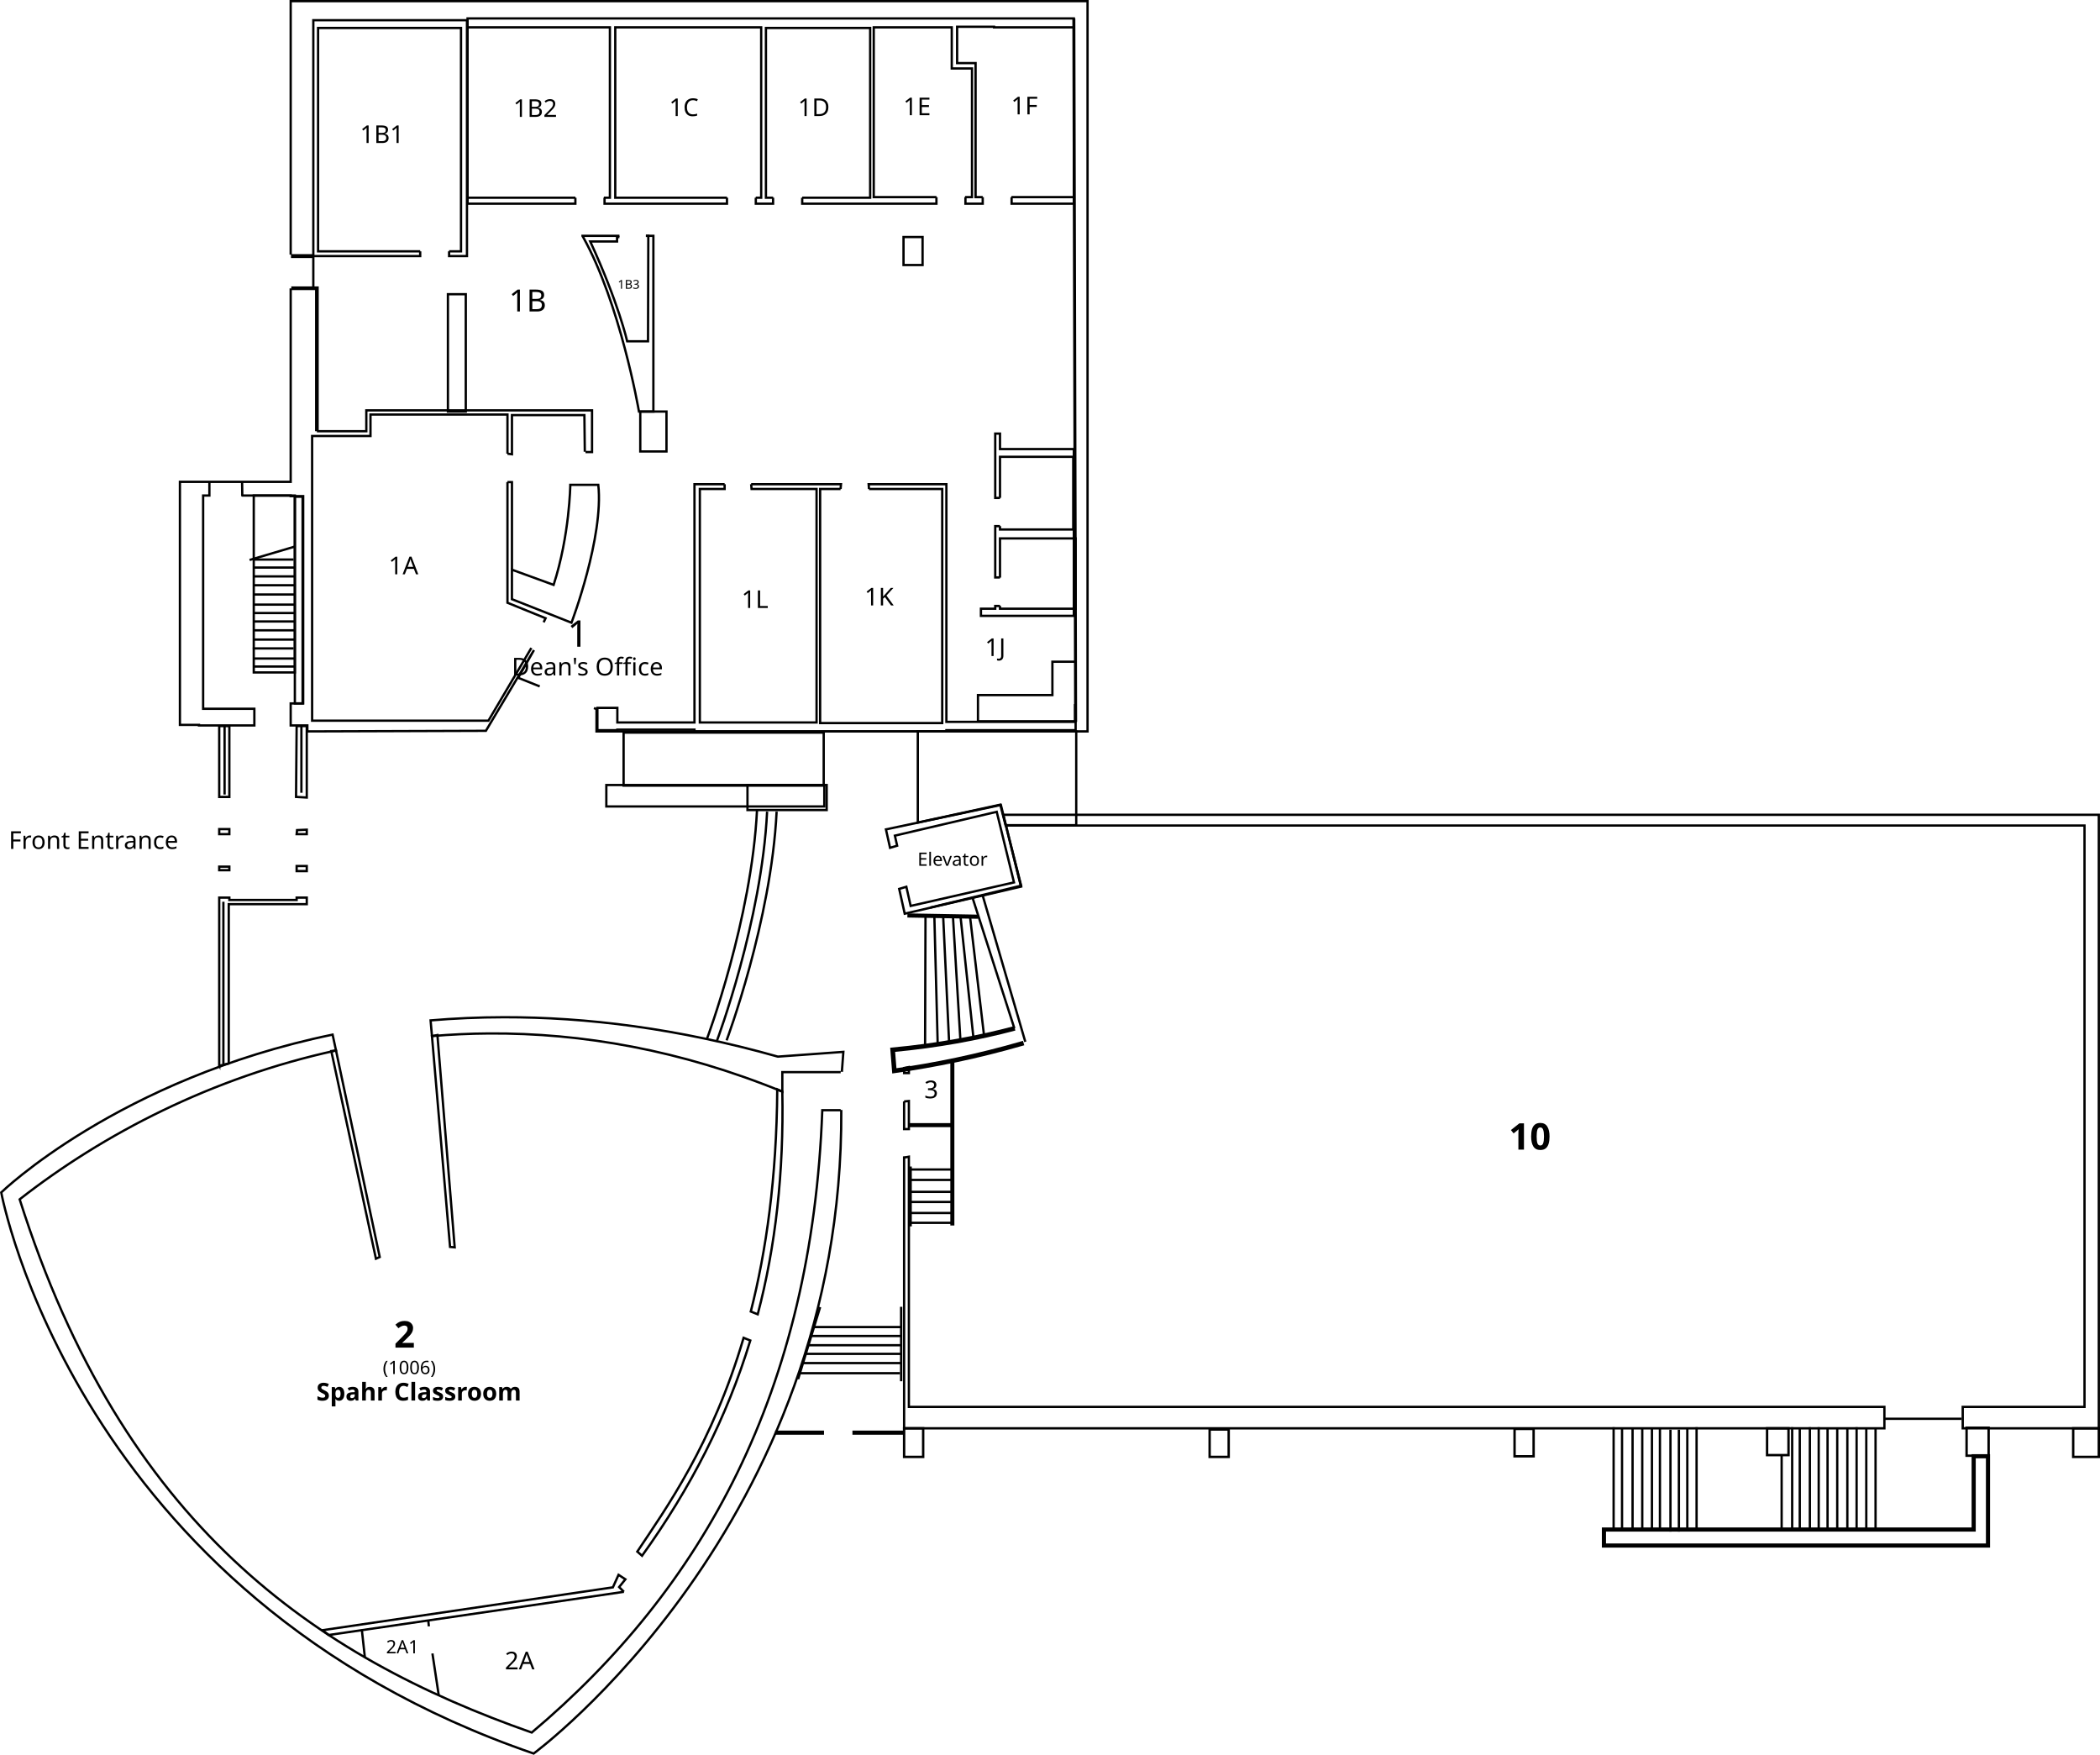
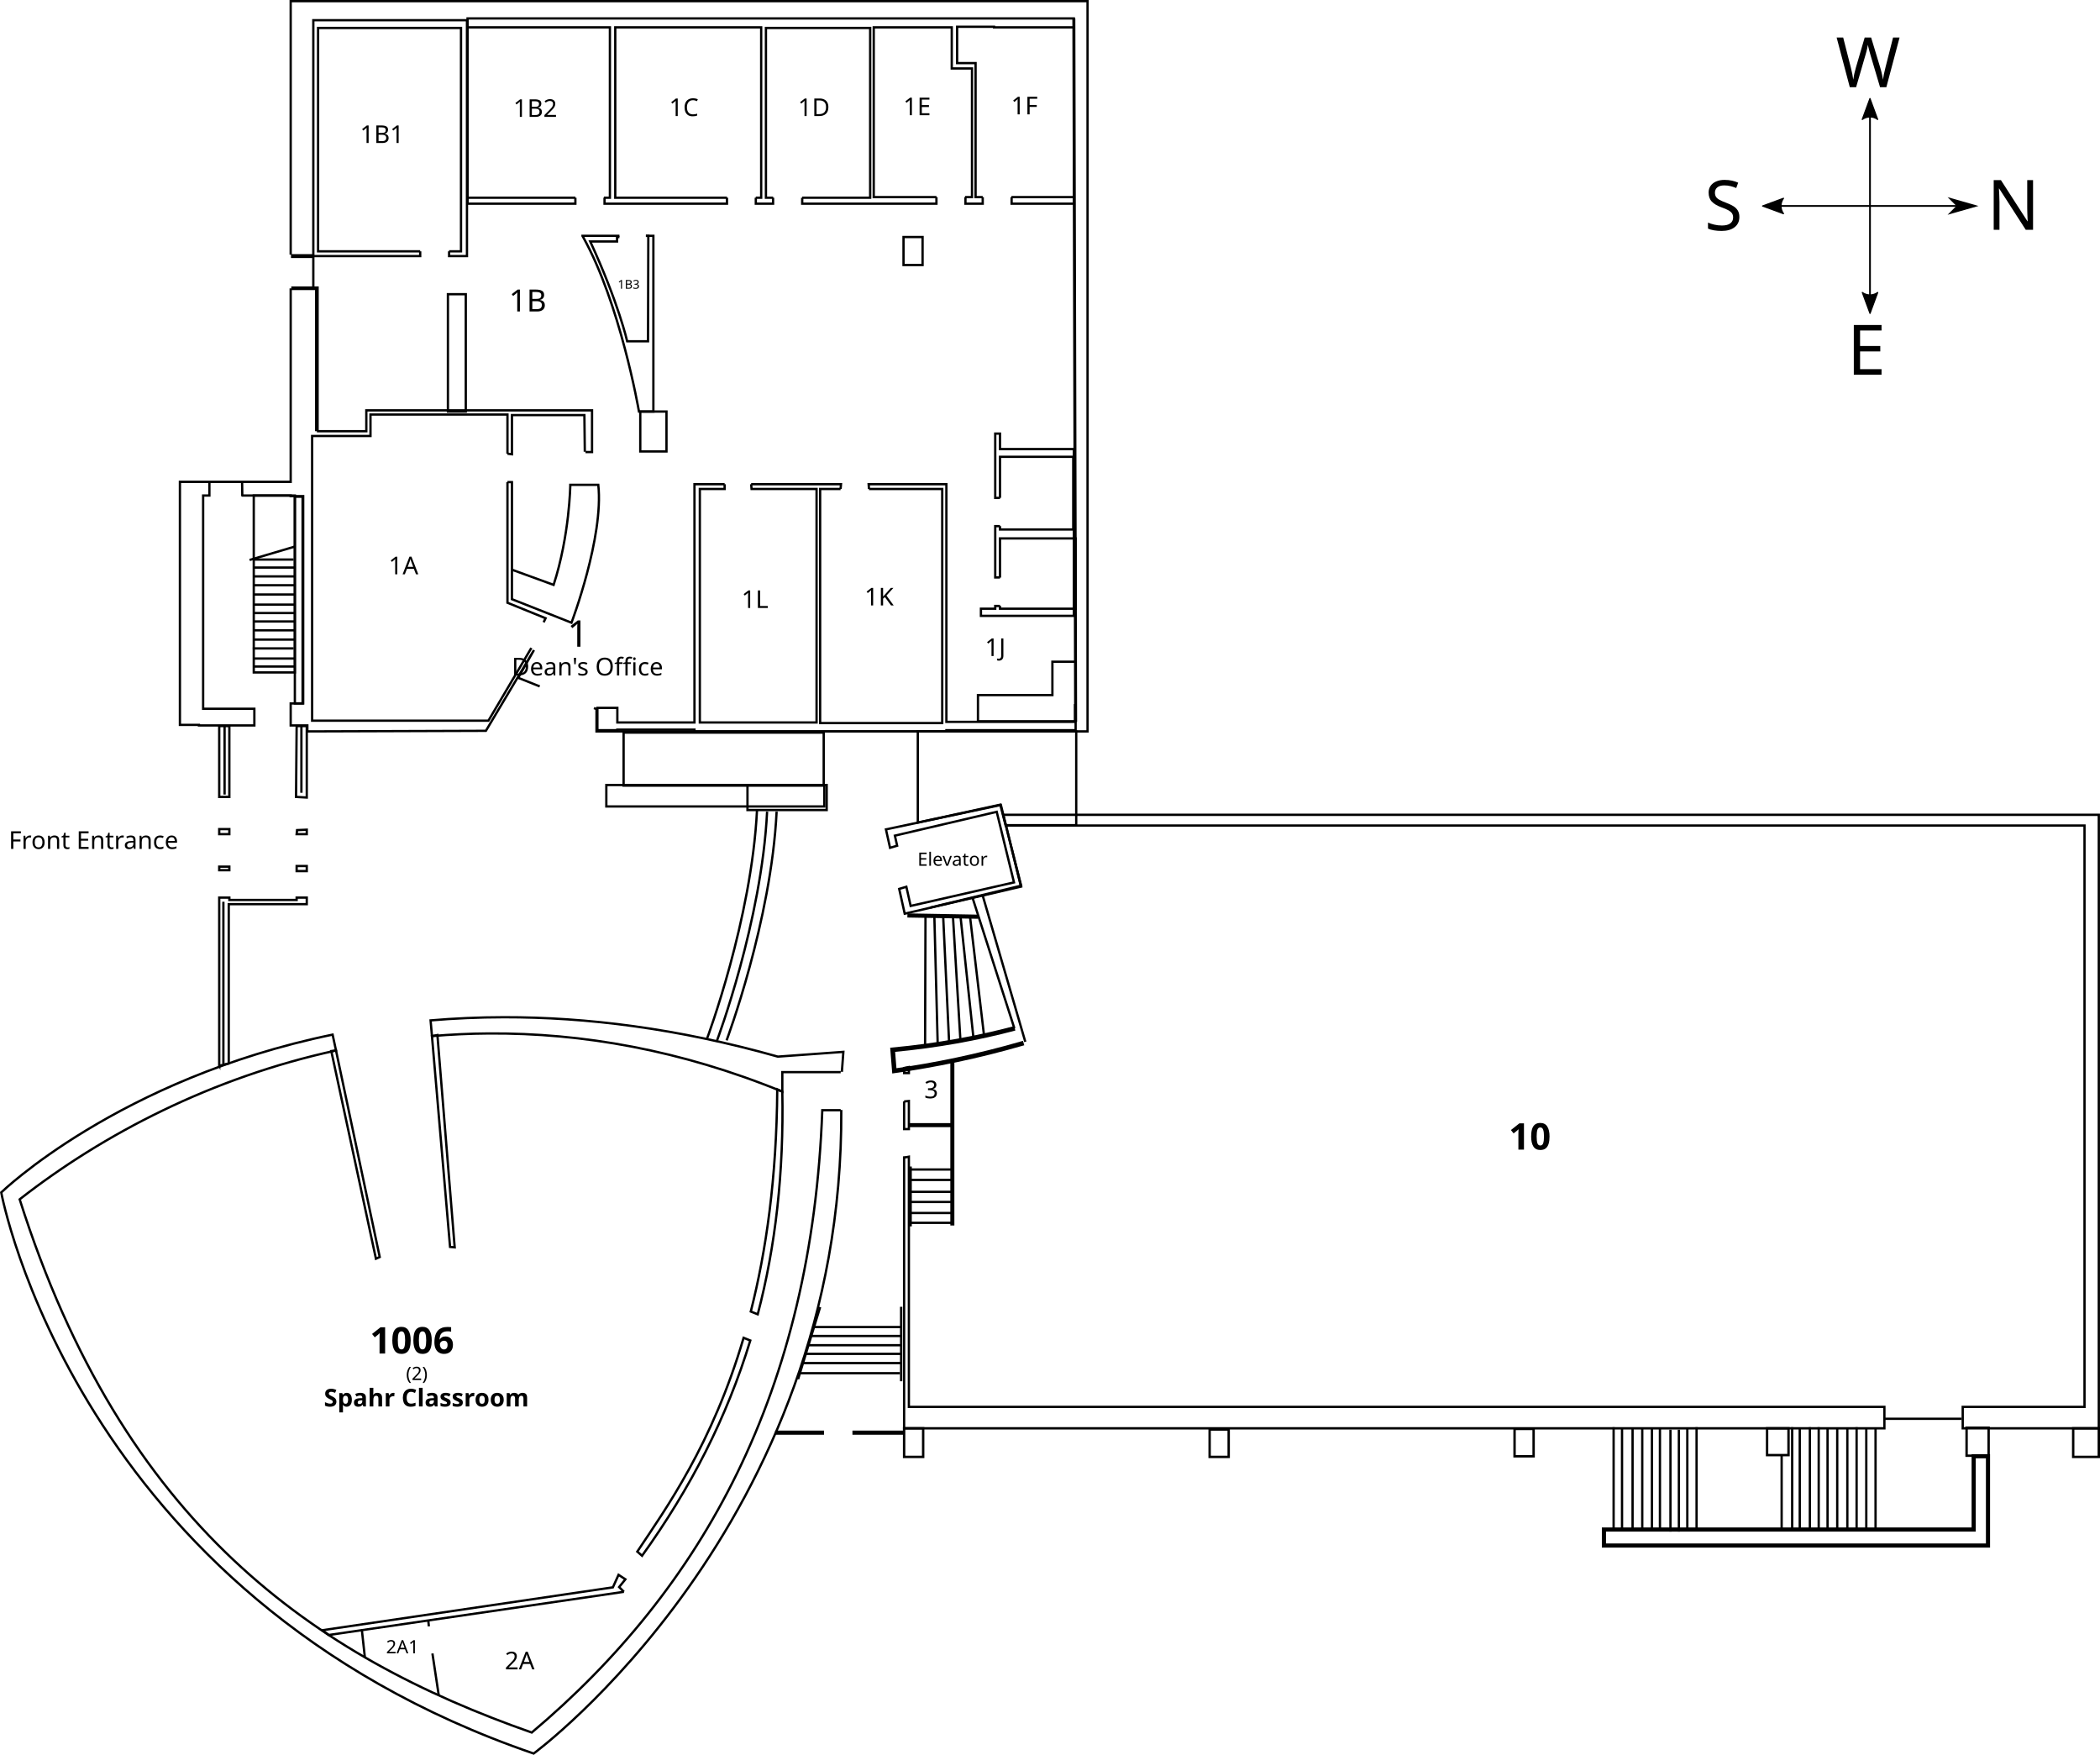
<svg xmlns="http://www.w3.org/2000/svg" version="1.1" id="svg831804" xml:space="preserve" width="912.358" height="762.283" viewBox="0 0 912.358 762.283">
-   <defs id="defs831808" />
+   <defs id="defs831808">
+     <marker style="overflow:visible" id="marker1639" refX="0.0" refY="0.0" orient="auto">
+       <path transform="scale(1.1) translate(1,0)" d="M 8.719,4.034 L -2.207,0.016 L 8.719,-4.002 C 6.973,-1.63 6.983,1.616 8.719,4.034 z " style="fill-rule:evenodd;stroke-width:0.625;stroke-linejoin:round;stroke:#000000;stroke-opacity:1;fill:#000000;fill-opacity:1" id="path1637" />
+     </marker>
+     <marker style="overflow:visible;" id="marker1575" refX="0.0" refY="0.0" orient="auto">
+       <path transform="scale(0.8) rotate(180) translate(12.5,0)" style="fill-rule:evenodd;stroke:#000000;stroke-width:1pt;stroke-opacity:1;fill:#000000;fill-opacity:1" d="M 0.0,0.0 L 5.0,-5.0 L -12.5,0.0 L 5.0,5.0 L 0.0,0.0 z " id="path1573" />
+     </marker>
+     <marker style="overflow:visible" id="Arrow2Lstart" refX="0.0" refY="0.0" orient="auto">
+       <path transform="scale(1.1) translate(1,0)" d="M 8.719,4.034 L -2.207,0.016 L 8.719,-4.002 C 6.973,-1.63 6.983,1.616 8.719,4.034 z " style="fill-rule:evenodd;stroke-width:0.625;stroke-linejoin:round;stroke:#000000;stroke-opacity:1;fill:#000000;fill-opacity:1" id="path1047" />
+     </marker>
+     <marker style="overflow:visible;" id="Arrow2Lend" refX="0.0" refY="0.0" orient="auto">
+       <path transform="scale(1.1) rotate(180) translate(1,0)" d="M 8.719,4.034 L -2.207,0.016 L 8.719,-4.002 C 6.973,-1.63 6.983,1.616 8.719,4.034 z " style="fill-rule:evenodd;stroke-width:0.625;stroke-linejoin:round;stroke:#000000;stroke-opacity:1;fill:#000000;fill-opacity:1" id="path1050" />
+     </marker>
+   </defs>
  <g id="layer1" style="display:inline;opacity:1" transform="translate(-200.7628,-152.675)">
    <path id="path1129" style="opacity:1;fill:none;stroke:#000000;stroke-width:1px;stroke-linecap:butt;stroke-linejoin:miter;stroke-opacity:1" d="m 436.951,422.992 0.844,-1.758 -16.561,-6.727 v -52.424 m 0,-12.33 v -17.01 h -59.51 v 9.316 h -25.357 v 123.678 h 76.588 l 18.631,-31.566 0.018,-0.037" />
    <path id="rect1131" style="opacity:1;fill:none;fill-opacity:0.161;stroke:#000000;stroke-width:1.002;stroke-miterlimit:4;stroke-dasharray:none" d="m 305.939,361.982 c -0.011,-0.581 0.117,6.495 0.083,5.951 h 21.031 v 0.26 h 5.434 v 90.043 h -5.434 v 9.572 h 7.244 v 2.588 l 77.568,-0.258 20.885,-35.061 -6.857,12.031 9.354,3.734 m 23.559,9.404 1.113,0.445 v 9.703 H 673.252 V 153.176 H 327.053 v 110.096 m 0,14.684 v 84.027 h -21.113 m 0,0 h -14.205 -2.717 -10.092 v 105.568 h 8.279 v 0.258 h 24.064 v -7.244 h -22.252 v -92.631 h 2.717 v -5.951" />
    <path id="rect1133" style="opacity:1;fill:none;fill-opacity:0.161;stroke:#000000;stroke-width:1.002;stroke-miterlimit:4;stroke-dasharray:none" d="m 515.58,363.018 v 2.07 h -10.771 v 101.428 h 50.715 V 365.088 h -28.234 l -0.182,-2.07" />
    <path id="rect1135" style="opacity:1;fill:none;fill-opacity:0.161;stroke:#000000;stroke-width:1.002;stroke-miterlimit:4;stroke-dasharray:none" d="m 565.955,365.088 0.184,-2.07 h -39.031 m -11.527,0 h -13.1 v 103.498 h -33.508 v -6.34 h -8.668 v 9.703 h 8.668 v -0.258 h 33.508 v 0.775 h 109.449 v -0.518 h 56.146 v -3.623 H 611.93 V 363.018 h -33.777 l 0.145,2.07" />
    <path id="rect1137" style="opacity:1;fill:none;fill-opacity:0.161;stroke:#000000;stroke-width:1.002;stroke-miterlimit:4;stroke-dasharray:none" d="m 565.955,365.088 h -8.879 v 101.686 h 53.043 V 365.088 h -31.822" />
    <path id="rect1139" style="opacity:1;fill:none;fill-opacity:0.161;stroke:#000000;stroke-width:1.002;stroke-miterlimit:4;stroke-dasharray:none" d="m 395.879,261.85 v 2.068 h 7.762 V 161.457 h -66.756 v 102.461 h 46.434 v -2.068" />
    <path id="rect1141" style="opacity:1;fill:none;fill-opacity:0.161;stroke:#000000;stroke-width:1.002;stroke-miterlimit:4;stroke-dasharray:none" d="m 640.262,238.303 v 2.846 h 27.039 V 160.68 H 403.898 v 80.469 h 46.838 v -2.586 m 12.674,0 v 2.586 h 53.193 v -2.586 m 12.527,0 v 2.586 h 7.504 v -2.588 m 12.654,0 v 2.588 h 58.314 v -2.846 m 12.605,0 v 2.846 h 7.502 v -2.846" />
    <path id="rect1143" style="opacity:1;fill:none;fill-opacity:0.161;stroke:#000000;stroke-width:1.002;stroke-miterlimit:4;stroke-dasharray:none" d="m 640.189,238.303 h 27.112 v -73.742 h -34.672 v -0.258 h -16.041 v 15.783 h 8.02 v 58.217 h 3.104" />
    <path id="rect1150" style="opacity:1;fill:none;fill-opacity:0.161;stroke:#000000;stroke-width:1.002;stroke-miterlimit:4;stroke-dasharray:none" d="m 620.051,238.303 h 3.004 v -55.889 h -8.797 v -17.854 h -33.895 v 73.742 h 27.241" />
    <path id="rect1157" style="opacity:1;fill:none;fill-opacity:0.161;stroke:#000000;stroke-width:1.002;stroke-miterlimit:4;stroke-dasharray:none" d="m 549.289,238.561 h 29.522 V 164.82 H 533.529 v 73.74 h 3.135" />
    <path id="rect1159" style="opacity:1;fill:none;fill-opacity:0.161;stroke:#000000;stroke-width:1.002;stroke-miterlimit:4;stroke-dasharray:none" d="m 529.104,238.562 h 2.357 v -74.002 h -63.393 v 74.002 h 48.536" />
    <path id="rect1161" style="opacity:1;fill:none;fill-opacity:0.161;stroke:#000000;stroke-width:1.002;stroke-miterlimit:4;stroke-dasharray:none" d="m 395.85,261.85 h 5.203 v -97.029 h -62.098 v 97.029 h 44.363" />
    <path id="rect1163" style="opacity:1;fill:none;fill-opacity:0.161;stroke:#000000;stroke-width:1.002;stroke-miterlimit:4;stroke-dasharray:none" d="m 463.123,238.562 h 2.615 v -74.002 h -61.84 v 74.002 h 46.839" />
    <rect style="opacity:1;fill:none;fill-opacity:0.161;stroke:#000000;stroke-width:1.002;stroke-miterlimit:4;stroke-dasharray:none" id="rect1165" width="7.762" height="50.973" x="395.361" y="280.479" />
    <path id="rect1167" style="opacity:1;fill:none;fill-opacity:0.161;stroke:#000000;stroke-width:1.002;stroke-miterlimit:4;stroke-dasharray:none" d="m 469.879,255.121 h -16.041 v 0.074 c 0.087,0.151 0.169,0.285 0.258,0.443 16.047,28.783 24.029,74.391 24.275,75.812 h 6.256 v -76.33 h -3.26" />
    <path style="fill:none;stroke:#000000;stroke-width:1px;stroke-linecap:butt;stroke-linejoin:miter;stroke-opacity:1" d="m 338.437,339.99 h 21.476 v -9.056 h 98.064 v 18.112 h -2.846" id="path1179" />
    <rect style="opacity:1;fill:none;fill-opacity:0.161;stroke:#000000;stroke-width:1.002;stroke-miterlimit:4;stroke-dasharray:none" id="rect1183" width="11.385" height="17.336" x="478.935" y="331.451" />
    <rect style="opacity:1;fill:none;fill-opacity:0.161;stroke:#000000;stroke-width:1.002;stroke-miterlimit:4;stroke-dasharray:none" id="rect1185" width="8.28" height="12.161" x="593.3" y="255.639" />
    <path id="rect1187" style="opacity:1;fill:none;fill-opacity:0.161;stroke:#000000;stroke-width:1.002;stroke-miterlimit:4;stroke-dasharray:none" d="m 635.217,381.23 h -2.07 v 22.281 h 2.07 m 0,12.391 h -2.07 v 1.193 h -6.209 v 3.105 h 6.209 15.783 18.371 V 347.752 H 635.217 v -6.727 h -2.07 v 27.943 h 2.07" />
    <path id="rect1198" style="opacity:1;fill:none;fill-opacity:0.161;stroke:#000000;stroke-width:1.002;stroke-miterlimit:4;stroke-dasharray:none" d="m 635.217,415.902 v 1.193 h 32.859 V 386.564 H 635.217 v 17.012" />
    <path id="rect1200" style="opacity:1;fill:none;fill-opacity:0.161;stroke:#000000;stroke-width:1.002;stroke-miterlimit:4;stroke-dasharray:none" d="m 635.217,381.23 v 1.451 h 31.826 V 351.115 H 635.217 v 17.822" />
    <path id="rect1207" style="opacity:1;fill:none;fill-opacity:0.161;stroke:#000000;stroke-width:1.002;stroke-miterlimit:4;stroke-dasharray:none" d="m 657.986,440.123 v 14.49 h -32.344 v 11.385 h 42.176 v -6.986 h 0.258 v -18.889 z" />
    <path style="fill:none;stroke:#000000;stroke-width:1px;stroke-linecap:butt;stroke-linejoin:miter;stroke-opacity:1" d="m 423.176,412.955 25.874,10.22 c 0,0 14.102,-37.259 11.643,-59.899 h -12.161 c 0,0 -0.259,21.864 -7.245,43.469 l -18.112,-6.598 z" id="path1214" />
    <path style="fill:none;stroke:#000000;stroke-width:1;stroke-linecap:butt;stroke-linejoin:miter;stroke-miterlimit:4;stroke-dasharray:none;stroke-opacity:1" d="m 454.838,348.904 -0.183,-15.917 h -31.469 v 17.018 l -1.951,-0.251 m 1.951,50.013 v -37.659 l -1.951,-0.023" id="path1216" />
    <rect style="opacity:1;fill:none;fill-opacity:0.161;stroke:#000000;stroke-width:1.002;stroke-miterlimit:4;stroke-dasharray:none" id="rect1244" width="17.853" height="76.847" x="311.01" y="367.934" />
    <rect style="opacity:1;fill:none;fill-opacity:0.161;stroke:#000000;stroke-width:1.002;stroke-miterlimit:4;stroke-dasharray:none" id="rect1246" width="3.364" height="89.784" x="328.864" y="368.451" />
    <path id="rect1256" style="opacity:1;fill:none;fill-opacity:0.161;stroke:#000000;stroke-width:1.002;stroke-miterlimit:4;stroke-dasharray:none" d="m 296.004,468.068 v 30.791 h 4.398 v -30.791 z m 33.637,0 -0.258,30.783 4.656,0.266 v -31.049 z m 0.183,45.204 -0.183,1.756 h 4.398 v -1.939 z m -33.82,-0.443 v 2.199 h 4.398 v -2.199 z m 33.637,16.043 v 2.199 h 4.398 v -2.199 z m -33.637,0.258 v 1.553 h 4.398 v -1.553 z m 0,13.455 v 73.182 c -0.111,-0.185 4.139,-1.129 4.139,-1.129 v -69.207 h 33.896 v -2.846 h -4.398 v 1.035 h -29.238 v -1.035 z" />
    <path id="rect1269" style="opacity:1;fill:none;fill-opacity:0.161;stroke:#000000;stroke-width:1.002;stroke-miterlimit:4;stroke-dasharray:none" d="m 636.621,506.621 1.152,4.656 H 1106.389 V 763.812 h -52.912 v 9.314 h 59.123 V 506.621 Z m 1.152,4.656 h -0.006 l 0.234,0.924 z m 0.229,0.924 6.248,25.248 0.152,-0.037 z m 6.248,25.248 -39.289,9.469 7.404,-1.742 31.908,-7.635 z m -48.621,78.752 -2.07,0.41 v 2.203 h 2.07 z m -2.07,14.949 v 11.998 h 2.07 v -12.201 l -2.07,0.203 m 2.07,24.004 c -0.68,0.147 -1.372,0.25 -2.07,0.307 V 773.127 H 1019.451 V 763.812 H 595.629 Z" />
    <path id="path1282" style="fill:none;stroke:#000000;stroke-width:1px;stroke-linecap:butt;stroke-linejoin:miter;stroke-opacity:1" d="m 566.002,634.957 h -7.994 C 553.554,756.939 506.219,842.592 431.785,905.285 337.521,872.226 254.173,815.197 209.307,673.658 c 36.397,-28.467 83.546,-52.925 137.438,-64.652 l -1.477,-6.896 c -93.137,19.233 -143.965,68.555 -143.965,68.555 0,0 32.084,175.428 231.316,243.736 0,0 134.678,-98.968 133.643,-279.571 m 0.258,-16.56 0.646,-8.668 -28.461,2.068 c -43.518,-12.298 -83.277,-17.166 -119.01,-17.115 -11.005,0.016 -21.628,0.498 -31.861,1.373 l 0.598,6.814 c 8.132,-0.685 16.374,-1.084 24.729,-1.137 40.469,-0.257 83.406,7.219 127.486,25.27 v -8.477 h 25.355" />
    <rect style="opacity:1;fill:none;fill-opacity:0.161;stroke:#000000;stroke-width:1;stroke-miterlimit:4;stroke-dasharray:none" id="rect1302" width="94.7" height="9.315" x="464.187" y="493.684" />
    <rect style="opacity:1;fill:none;fill-opacity:0.161;stroke:#000000;stroke-width:1;stroke-miterlimit:4;stroke-dasharray:none" id="rect1304" width="34.413" height="10.867" x="525.509" y="493.684" />
    <rect style="opacity:1;fill:none;fill-opacity:0.161;stroke:#000000;stroke-width:1;stroke-miterlimit:4;stroke-dasharray:none" id="rect1306" width="86.938" height="23.028" x="471.69" y="470.914" />
    <path style="fill:none;stroke:#000000;stroke-width:1px;stroke-linecap:butt;stroke-linejoin:miter;stroke-opacity:1" d="m 507.914,603.909 c 0,0 19.406,-51.749 21.735,-99.358" id="path1308" />
    <path style="opacity:1;fill:none;stroke:#000000;stroke-width:1px;stroke-linecap:butt;stroke-linejoin:miter;stroke-opacity:1" d="m 512.298,604.609 c 0,0 19.406,-51.749 21.735,-99.358" id="path1308-2" />
    <path style="opacity:1;fill:none;stroke:#000000;stroke-width:1px;stroke-linecap:butt;stroke-linejoin:miter;stroke-opacity:1" d="m 516.437,604.609 c 0,0 19.406,-51.749 21.735,-99.358" id="path1308-3" />
    <path id="rect1331" style="opacity:1;fill:none;fill-opacity:0.161;stroke:#000000;stroke-width:1;stroke-miterlimit:4;stroke-dasharray:none" d="m 599.51,470.396 v 39.588 l 35.836,-7.762 2.289,8.926 h 30.701 v -40.752 z" />
    <path id="path1335" style="fill:none;stroke:#000000;stroke-width:1px;stroke-linecap:butt;stroke-linejoin:miter;stroke-opacity:1" d="m 635.605,502.352 -49.938,10.609 1.781,8 3.082,-0.91 -0.982,-4.373 44.244,-10.352 7.504,30.662 -44.893,10.221 -1.869,-8.32 -3.113,0.92 2.396,10.764 50.584,-11.773 z" />
    <path style="fill:none;stroke:#000000;stroke-width:2;stroke-linecap:butt;stroke-linejoin:miter;stroke-miterlimit:4;stroke-dasharray:none;stroke-opacity:1" d="m 645.482,605.779 c -20.343,5.916 -38.745,9.566 -56.169,12.075 l -0.732,-9.148 c 19.481,-1.828 36.991,-5.064 53.058,-9.331" id="path1374" />
    <path style="fill:none;stroke:#000000;stroke-width:1.8;stroke-linecap:butt;stroke-linejoin:miter;stroke-miterlimit:4;stroke-dasharray:none;stroke-opacity:1" d="m 594.985,550.343 30.737,0.549" id="path1376" />
    <path style="fill:none;stroke:#000000;stroke-width:1px;stroke-linecap:butt;stroke-linejoin:miter;stroke-opacity:1" d="m 602.669,606.877 0.183,-55.986" id="path1378" />
    <path style="fill:none;stroke:#000000;stroke-width:1px;stroke-linecap:butt;stroke-linejoin:miter;stroke-opacity:1" d="m 606.694,550.526 1.464,55.986" id="path1380" />
    <path style="fill:none;stroke:#000000;stroke-width:1px;stroke-linecap:butt;stroke-linejoin:miter;stroke-opacity:1" d="m 613.098,605.231 -2.561,-54.339" id="path1382" />
    <path style="fill:none;stroke:#000000;stroke-width:1px;stroke-linecap:butt;stroke-linejoin:miter;stroke-opacity:1" d="m 614.744,550.16 3.293,54.705" id="path1384" />
    <path style="fill:none;stroke:#000000;stroke-width:1px;stroke-linecap:butt;stroke-linejoin:miter;stroke-opacity:1" d="m 623.709,603.767 -5.672,-53.241" id="path1386" />
    <path style="fill:none;stroke:#000000;stroke-width:1px;stroke-linecap:butt;stroke-linejoin:miter;stroke-opacity:1" d="m 628.283,602.486 -6.038,-51.229" id="path1388" />
    <path style="fill:none;stroke:#000000;stroke-width:1px;stroke-linecap:butt;stroke-linejoin:miter;stroke-opacity:1" d="m 641.457,599.376 -18.113,-56.535" id="path1390" />
    <path style="fill:none;stroke:#000000;stroke-width:1px;stroke-linecap:butt;stroke-linejoin:miter;stroke-opacity:1" d="M 646.213,605.231 627.552,541.195" id="path1392" />
    <path id="rect1149" style="fill:none;fill-opacity:0.161;stroke:#000000;stroke-width:1.8" d="m 1058.238,785.264 v 31.834 H 897.6 v 6.953 h 160.639 6.221 v -6.953 -31.834 z" />
    <rect style="fill:none;fill-opacity:0.161;stroke:#000000;stroke-width:1.043;stroke-miterlimit:4;stroke-dasharray:none" id="rect1156" width="11.126" height="12.42" x="1101.473" y="773.127" />
    <rect style="fill:none;fill-opacity:0.161;stroke:#000000;stroke-width:1.043;stroke-miterlimit:4;stroke-dasharray:none" id="rect1158" width="9.574" height="12.161" x="1055.158" y="772.868" />
    <rect style="fill:none;fill-opacity:0.161;stroke:#000000;stroke-width:1.043;stroke-miterlimit:4;stroke-dasharray:none" id="rect1160" width="9.315" height="11.643" x="968.479" y="773.127" />
    <rect style="fill:none;fill-opacity:0.161;stroke:#000000;stroke-width:1.043;stroke-miterlimit:4;stroke-dasharray:none" id="rect1162" width="8.28" height="11.902" x="858.771" y="773.386" />
    <rect style="fill:none;fill-opacity:0.161;stroke:#000000;stroke-width:1.043;stroke-miterlimit:4;stroke-dasharray:none" id="rect1164" width="8.28" height="11.902" x="726.294" y="773.645" />
    <rect style="fill:none;fill-opacity:0.161;stroke:#000000;stroke-width:1.043;stroke-miterlimit:4;stroke-dasharray:none" id="rect1166" width="8.28" height="12.42" x="593.559" y="773.127" />
    <path style="fill:none;stroke:#000000;stroke-width:1px;stroke-linecap:butt;stroke-linejoin:miter;stroke-opacity:1" d="m 592.265,752.686 v -32.343" id="path1190" />
    <path style="fill:none;stroke:#000000;stroke-width:1px;stroke-linecap:butt;stroke-linejoin:miter;stroke-opacity:1" d="m 547.502,751.781 9.574,-31.308" id="path1192" />
    <path style="fill:none;stroke:#000000;stroke-width:1px;stroke-linecap:butt;stroke-linejoin:miter;stroke-opacity:1" d="M 591.748,749.193 H 548.408" id="path1194" />
    <path style="fill:none;stroke:#000000;stroke-width:1px;stroke-linecap:butt;stroke-linejoin:miter;stroke-opacity:1" d="m 549.572,744.795 h 42.434" id="path1196" />
    <path style="fill:none;stroke:#000000;stroke-width:1px;stroke-linecap:butt;stroke-linejoin:miter;stroke-opacity:1" d="M 592.006,740.784 H 550.995" id="path1198" />
    <path style="fill:none;stroke:#000000;stroke-width:1px;stroke-linecap:butt;stroke-linejoin:miter;stroke-opacity:1" d="m 552.03,737.032 h 40.364" id="path1200" />
    <path style="fill:none;stroke:#000000;stroke-width:1px;stroke-linecap:butt;stroke-linejoin:miter;stroke-opacity:1" d="M 592.006,733.022 H 552.936" id="path1202" />
    <path style="fill:none;stroke:#000000;stroke-width:1px;stroke-linecap:butt;stroke-linejoin:miter;stroke-opacity:1" d="m 554.23,729.141 h 37.906" id="path1204" />
    <path style="fill:none;stroke:#000000;stroke-width:1px;stroke-linecap:butt;stroke-linejoin:miter;stroke-opacity:1" d="M 596.405,685.413 V 659.409" id="path1206" />
    <path style="fill:none;stroke:#000000;stroke-width:1.757;stroke-linecap:butt;stroke-linejoin:miter;stroke-miterlimit:4;stroke-dasharray:none;stroke-opacity:1" d="M 614.517,685.025 V 641.426 H 595.629 M 614.517,641.168 V 613.87" id="path1208" />
    <path style="fill:none;stroke:#000000;stroke-width:1px;stroke-linecap:butt;stroke-linejoin:miter;stroke-opacity:1" d="m 596.146,683.86 h 18.241" id="path1210" />
    <path style="fill:none;stroke:#000000;stroke-width:1px;stroke-linecap:butt;stroke-linejoin:miter;stroke-opacity:1" d="M 614.258,679.591 H 596.405" id="path1212" />
    <path style="fill:none;stroke:#000000;stroke-width:1px;stroke-linecap:butt;stroke-linejoin:miter;stroke-opacity:1" d="m 596.146,674.804 h 17.983" id="path1215" />
    <path style="fill:none;stroke:#000000;stroke-width:1px;stroke-linecap:butt;stroke-linejoin:miter;stroke-opacity:1" d="M 614.258,670.406 H 596.276" id="path1217" />
    <path style="fill:none;stroke:#000000;stroke-width:1px;stroke-linecap:butt;stroke-linejoin:miter;stroke-opacity:1" d="m 596.146,665.231 h 17.983" id="path1219" />
    <path style="fill:none;stroke:#000000;stroke-width:1px;stroke-linecap:butt;stroke-linejoin:miter;stroke-opacity:1" d="M 614.517,660.703 H 596.405" id="path1221" />
    <path style="fill:none;stroke:#000000;stroke-width:1px;stroke-linecap:butt;stroke-linejoin:miter;stroke-opacity:1" d="m 297.814,544.397 v 70.378" id="path1226" />
    <path style="fill:none;stroke:#000000;stroke-width:1px;stroke-linecap:butt;stroke-linejoin:miter;stroke-opacity:1" d="M 331.71,497.047 V 468.068" id="path1228" />
    <path style="fill:none;stroke:#000000;stroke-width:1px;stroke-linecap:butt;stroke-linejoin:miter;stroke-opacity:1" d="m 298.332,468.327 v 29.497" id="path1230" />
    <path style="fill:none;stroke:#000000;stroke-width:1px;stroke-linecap:butt;stroke-linejoin:miter;stroke-opacity:1" d="m 311.031,442.213 h 17.747" id="path1232" />
    <path style="opacity:1;fill:none;stroke:#000000;stroke-width:1px;stroke-linecap:butt;stroke-linejoin:miter;stroke-opacity:1" d="m 310.94,422.637 h 17.747" id="path1232-0" />
    <path style="opacity:1;fill:none;stroke:#000000;stroke-width:1px;stroke-linecap:butt;stroke-linejoin:miter;stroke-opacity:1" d="m 311.123,438.737 h 17.747" id="path1232-4" />
    <path style="opacity:1;fill:none;stroke:#000000;stroke-width:1px;stroke-linecap:butt;stroke-linejoin:miter;stroke-opacity:1" d="m 310.574,434.346 h 17.747" id="path1232-7" />
    <path style="opacity:1;fill:none;stroke:#000000;stroke-width:1px;stroke-linecap:butt;stroke-linejoin:miter;stroke-opacity:1" d="m 311.123,430.504 h 17.747" id="path1232-6" />
    <path style="opacity:1;fill:none;stroke:#000000;stroke-width:1px;stroke-linecap:butt;stroke-linejoin:miter;stroke-opacity:1" d="m 310.757,426.479 h 17.747" id="path1232-9" />
    <path style="opacity:1;fill:none;stroke:#000000;stroke-width:1px;stroke-linecap:butt;stroke-linejoin:miter;stroke-opacity:1" d="m 311.123,418.978 h 17.747" id="path1232-43" />
    <path style="opacity:1;fill:none;stroke:#000000;stroke-width:1px;stroke-linecap:butt;stroke-linejoin:miter;stroke-opacity:1" d="m 311.306,415.318 h 17.747" id="path1232-98" />
    <path style="opacity:1;fill:none;stroke:#000000;stroke-width:1px;stroke-linecap:butt;stroke-linejoin:miter;stroke-opacity:1" d="m 310.94,410.927 h 17.747" id="path1232-09" />
    <path style="opacity:1;fill:none;stroke:#000000;stroke-width:1px;stroke-linecap:butt;stroke-linejoin:miter;stroke-opacity:1" d="m 310.757,406.902 h 17.747" id="path1232-73" />
    <path style="opacity:1;fill:none;stroke:#000000;stroke-width:1px;stroke-linecap:butt;stroke-linejoin:miter;stroke-opacity:1" d="m 311.123,403.06 h 17.747" id="path1232-08" />
    <path style="opacity:1;fill:none;stroke:#000000;stroke-width:1px;stroke-linecap:butt;stroke-linejoin:miter;stroke-opacity:1" d="m 311.123,399.218 h 17.747" id="path1232-44" />
    <path style="opacity:1;fill:none;stroke:#000000;stroke-width:1px;stroke-linecap:butt;stroke-linejoin:miter;stroke-opacity:1" d="m 310.574,395.742 h 17.747" id="path1232-5" />
    <path style="fill:none;stroke:#000000;stroke-width:1px;stroke-linecap:butt;stroke-linejoin:miter;stroke-opacity:1" d="m 328.961,390.07 -19.76,5.855" id="path1315" />
    <path style="fill:none;stroke:#000000;stroke-width:1px;stroke-linecap:butt;stroke-linejoin:miter;stroke-opacity:1" d="m 1015.609,772.822 v 44.276" id="path1317" />
    <path style="opacity:1;fill:none;stroke:#000000;stroke-width:1px;stroke-linecap:butt;stroke-linejoin:miter;stroke-opacity:1" d="M 1011.584,773.004 V 817.281" id="path1317-5" />
    <path style="opacity:1;fill:none;stroke:#000000;stroke-width:1px;stroke-linecap:butt;stroke-linejoin:miter;stroke-opacity:1" d="m 1007.376,772.639 v 44.276" id="path1317-9" />
    <path style="opacity:1;fill:none;stroke:#000000;stroke-width:1px;stroke-linecap:butt;stroke-linejoin:miter;stroke-opacity:1" d="m 1003.351,773.187 v 44.276" id="path1317-7" />
    <path style="opacity:1;fill:none;stroke:#000000;stroke-width:1px;stroke-linecap:butt;stroke-linejoin:miter;stroke-opacity:1" d="m 998.96,773.37 v 44.276" id="path1317-98" />
    <path style="opacity:1;fill:none;stroke:#000000;stroke-width:1px;stroke-linecap:butt;stroke-linejoin:miter;stroke-opacity:1" d="M 994.752,773.004 V 817.281" id="path1317-3" />
    <path style="opacity:1;fill:none;stroke:#000000;stroke-width:1px;stroke-linecap:butt;stroke-linejoin:miter;stroke-opacity:1" d="m 990.909,772.639 v 44.276" id="path1317-39" />
    <path style="opacity:1;fill:none;stroke:#000000;stroke-width:1px;stroke-linecap:butt;stroke-linejoin:miter;stroke-opacity:1" d="m 987.067,772.639 v 44.276" id="path1317-94" />
    <path style="opacity:1;fill:none;stroke:#000000;stroke-width:1px;stroke-linecap:butt;stroke-linejoin:miter;stroke-opacity:1" d="m 982.676,772.822 v 44.276" id="path1317-0" />
    <path style="opacity:1;fill:none;stroke:#000000;stroke-width:1px;stroke-linecap:butt;stroke-linejoin:miter;stroke-opacity:1" d="m 979.383,772.639 v 44.276" id="path1317-06" />
    <path style="opacity:1;fill:none;stroke:#000000;stroke-width:1px;stroke-linecap:butt;stroke-linejoin:miter;stroke-opacity:1" d="m 937.851,772.639 v 44.276" id="path1317-6" />
    <path style="opacity:1;fill:none;stroke:#000000;stroke-width:1px;stroke-linecap:butt;stroke-linejoin:miter;stroke-opacity:1" d="m 933.826,773.187 v 44.276" id="path1317-2" />
    <path style="opacity:1;fill:none;stroke:#000000;stroke-width:1px;stroke-linecap:butt;stroke-linejoin:miter;stroke-opacity:1" d="m 930.167,773.736 v 44.276" id="path1317-09" />
    <path style="opacity:1;fill:none;stroke:#000000;stroke-width:1px;stroke-linecap:butt;stroke-linejoin:miter;stroke-opacity:1" d="m 926.508,773.736 v 44.276" id="path1317-00" />
    <path style="opacity:1;fill:none;stroke:#000000;stroke-width:1px;stroke-linecap:butt;stroke-linejoin:miter;stroke-opacity:1" d="m 921.934,772.822 v 44.276" id="path1317-21" />
    <path style="opacity:1;fill:none;stroke:#000000;stroke-width:1px;stroke-linecap:butt;stroke-linejoin:miter;stroke-opacity:1" d="M 918.457,773.004 V 817.281" id="path1317-60" />
    <path style="opacity:1;fill:none;stroke:#000000;stroke-width:1px;stroke-linecap:butt;stroke-linejoin:miter;stroke-opacity:1" d="m 914.249,773.187 v 44.276" id="path1317-1" />
    <path style="opacity:1;fill:none;stroke:#000000;stroke-width:1px;stroke-linecap:butt;stroke-linejoin:miter;stroke-opacity:1" d="m 910.041,772.822 v 44.276" id="path1317-38" />
    <path style="opacity:1;fill:none;stroke:#000000;stroke-width:1px;stroke-linecap:butt;stroke-linejoin:miter;stroke-opacity:1" d="m 905.467,773.187 v 44.276" id="path1317-68" />
    <path style="opacity:1;fill:none;stroke:#000000;stroke-width:1px;stroke-linecap:butt;stroke-linejoin:miter;stroke-opacity:1" d="m 901.808,772.639 v 44.276" id="path1317-04" />
    <path style="fill:none;stroke:#000000;stroke-width:1px;stroke-linecap:butt;stroke-linejoin:miter;stroke-opacity:1" d="M 974.809,817.281 V 784.897" id="path1442" />
    <path style="fill:none;stroke:#000000;stroke-width:1.6;stroke-linecap:butt;stroke-linejoin:miter;stroke-miterlimit:4;stroke-dasharray:none;stroke-opacity:1" d="m 338.437,339.99 v -62.099 h -11.126" id="path1484" />
    <path style="fill:none;stroke:#000000;stroke-width:1.7;stroke-linecap:butt;stroke-linejoin:miter;stroke-miterlimit:4;stroke-dasharray:none;stroke-opacity:1" d="m 336.885,263.919 h -9.703" id="path1486" />
    <path style="fill:none;stroke:#000000;stroke-width:1.3;stroke-linecap:butt;stroke-linejoin:miter;stroke-miterlimit:4;stroke-dasharray:none;stroke-opacity:1" d="m 667.301,160.68 0.775,305.576" id="path1729" />
    <path style="fill:none;stroke:#000000;stroke-width:1px;stroke-linecap:butt;stroke-linejoin:miter;stroke-opacity:1" d="m 346.744,609.006 18.992,89.717 -1.647,0.732 -19.394,-90.199 z" id="path1858" />
    <path style="fill:none;stroke:#000000;stroke-width:1px;stroke-linecap:butt;stroke-linejoin:miter;stroke-opacity:1" d="m 388.432,602.742 7.859,91.59 2.013,0.183 -7.501,-92.212 z" id="path1860" />
    <path id="path1862" style="fill:none;stroke:#000000;stroke-width:1px;stroke-linecap:butt;stroke-linejoin:miter;stroke-opacity:1" d="m 538.445,625.902 c -0.269,38.567 -4.82,70.239 -11.498,96.494 l 3.018,1.207 c 7.769,-29.633 11.354,-61.523 10.682,-96.729 z m -14.615,107.914 c -13.673,46.38 -33.788,74.229 -46.189,92.871 l 2.07,1.811 c 21.138,-29.436 36.843,-60.075 47.025,-93.518 z" />
    <path style="fill:none;stroke:#000000;stroke-width:1px;stroke-linecap:butt;stroke-linejoin:miter;stroke-opacity:1" d="m 336.885,263.919 v 13.455" id="path2039" />
    <path style="fill:none;stroke:#000000;stroke-width:1px;stroke-linecap:butt;stroke-linejoin:miter;stroke-opacity:1" d="m 471.82,844.152 -2.07,-2.07 2.717,-3.364 -2.976,-1.941 -2.458,5.434 -126.267,18.63 2.846,2.07 128.208,-18.759" id="path2043" />
    <path style="fill:none;stroke:#000000;stroke-width:1px;stroke-linecap:butt;stroke-linejoin:miter;stroke-opacity:1" d="m 386.822,856.443 0.259,2.717 m 1.552,11.773 2.717,17.983" id="path2045" />
    <path style="fill:none;stroke:#000000;stroke-width:1px;stroke-linecap:butt;stroke-linejoin:miter;stroke-opacity:1" d="m 359.266,872.485 -1.294,-11.773" id="path2047" />
    <path style="fill:none;stroke:#000000;stroke-width:1px;stroke-linecap:butt;stroke-linejoin:miter;stroke-opacity:1" d="m 481.393,255.122 h 1.035 l -0.129,45.798 h -9.056 c 0,0 -3.752,-16.689 -16.042,-43.34 h 11.643 v -1.941 h 1.035" id="path2049" />
-     <text xml:space="preserve" style="font-style:normal;font-variant:normal;font-weight:bold;font-stretch:normal;font-size:16px;line-height:0;font-family:sans-serif;-inkscape-font-specification:'sans-serif Bold';fill:#000000;fill-opacity:1;stroke:none" x="393.15" y="738.059" id="text1028">
-       <tspan id="tspan1026" x="393.15" y="738.059" style="line-height:1.15;text-align:center;text-anchor:middle">2 </tspan>
-       <tspan x="393.15" y="749.561" style="font-style:normal;font-variant:normal;font-weight:normal;font-stretch:normal;font-size:8px;line-height:1.15;font-family:sans-serif;-inkscape-font-specification:sans-serif;text-align:center;text-anchor:middle" id="tspan1118">(1006)</tspan>
-       <tspan x="393.15" y="761.06" id="tspan1114" style="font-size:10.667px;line-height:1.15;text-align:center;text-anchor:middle">Spahr Classroom</tspan>
+     <text xml:space="preserve" style="font-style:normal;font-variant:normal;font-weight:bold;font-stretch:normal;font-size:16px;line-height:0;font-family:sans-serif;-inkscape-font-specification:'sans-serif Bold';fill:#000000;fill-opacity:1;stroke:none" x="396.417" y="740.647" id="text1028">
+       <tspan id="tspan1026" x="396.417" y="740.647" style="line-height:1.15;text-align:center;text-anchor:middle">1006 </tspan>
+       <tspan x="396.417" y="752.148" style="font-style:normal;font-variant:normal;font-weight:normal;font-stretch:normal;font-size:8px;line-height:1.15;font-family:sans-serif;-inkscape-font-specification:sans-serif;text-align:center;text-anchor:middle" id="tspan1118">(2)</tspan>
+       <tspan x="396.417" y="763.648" id="tspan1114" style="font-size:10.667px;line-height:1.15;text-align:center;text-anchor:middle">Spahr Classroom</tspan>
    </text>
    <text xml:space="preserve" style="font-style:normal;font-weight:normal;font-size:10.667px;line-height:1.25;font-family:sans-serif;fill:#000000;fill-opacity:1;stroke:none" x="420.075" y="877.84" id="text1032">
      <tspan id="tspan1030" x="420.075" y="877.84">2A</tspan>
    </text>
    <text xml:space="preserve" style="font-style:normal;font-weight:normal;font-size:8px;line-height:1.25;font-family:sans-serif;fill:#000000;fill-opacity:1;stroke:none" x="368.481" y="870.888" id="text1036">
      <tspan id="tspan1034" x="368.481" y="870.888">2A1</tspan>
    </text>
    <text xml:space="preserve" style="font-style:normal;font-weight:normal;font-size:10.667px;line-height:1.25;font-family:sans-serif;fill:#000000;fill-opacity:1;stroke:none" x="602.303" y="629.747" id="text1040">
      <tspan id="tspan1038" x="602.303" y="629.747">3</tspan>
    </text>
    <text xml:space="preserve" style="font-style:normal;font-variant:normal;font-weight:bold;font-stretch:normal;font-size:16px;line-height:1.25;font-family:sans-serif;-inkscape-font-specification:'sans-serif Bold';fill:#000000;fill-opacity:1;stroke:none" x="856.251" y="652.068" id="text1044">
      <tspan id="tspan1042" x="856.251" y="652.068">10</tspan>
    </text>
    <text xml:space="preserve" style="font-style:normal;font-weight:normal;font-size:8px;line-height:1.25;font-family:sans-serif;fill:#000000;fill-opacity:1;stroke:none" x="599.376" y="528.753" id="text1060">
      <tspan id="tspan1058" x="599.376" y="528.753">Elevator</tspan>
    </text>
    <text xml:space="preserve" style="font-style:normal;font-weight:normal;font-size:16px;line-height:0;font-family:sans-serif;fill:#000000;fill-opacity:1;stroke:none" x="466.391" y="433.614" id="text1064">
      <tspan id="tspan1062" x="466.391" y="433.614" style="line-height:1.05;text-align:center;text-anchor:middle">1</tspan>
      <tspan x="466.391" y="446.082" id="tspan1122" style="font-size:10.667px;line-height:1.05;text-align:center;text-anchor:middle">Dean's Office</tspan>
    </text>
    <text xml:space="preserve" style="font-style:normal;font-weight:normal;font-size:10.667px;line-height:1.25;font-family:sans-serif;fill:#000000;fill-opacity:1;stroke:none" x="369.578" y="402.145" id="text1068">
      <tspan id="tspan1066" x="369.578" y="402.145">1A</tspan>
    </text>
    <text xml:space="preserve" style="font-style:normal;font-weight:normal;font-size:10.667px;line-height:1.25;font-family:sans-serif;fill:#000000;fill-opacity:1;stroke:none" x="522.899" y="416.782" id="text1072">
      <tspan id="tspan1070" x="522.899" y="416.782">1L</tspan>
    </text>
    <text xml:space="preserve" style="font-style:normal;font-weight:normal;font-size:10.667px;line-height:1.25;font-family:sans-serif;fill:#000000;fill-opacity:1;stroke:none" x="576.323" y="415.684" id="text1076">
      <tspan id="tspan1074" x="576.323" y="415.684">1K</tspan>
    </text>
    <text xml:space="preserve" style="font-style:normal;font-weight:normal;font-size:10.667px;line-height:1.25;font-family:sans-serif;fill:#000000;fill-opacity:1;stroke:none" x="628.649" y="437.639" id="text1080">
      <tspan id="tspan1078" x="628.649" y="437.639">1J</tspan>
    </text>
    <text xml:space="preserve" style="font-style:normal;font-weight:normal;font-size:13.333px;line-height:1.25;font-family:sans-serif;fill:#000000;fill-opacity:1;stroke:none" x="421.905" y="287.978" id="text1084">
      <tspan id="tspan1082" x="421.905" y="287.978">1B</tspan>
    </text>
    <text xml:space="preserve" style="font-style:normal;font-weight:normal;font-size:10.667px;line-height:1.25;font-family:sans-serif;fill:#000000;fill-opacity:1;stroke:none" x="357.137" y="214.795" id="text1088">
      <tspan id="tspan1086" x="357.137" y="214.795">1B1</tspan>
    </text>
    <text xml:space="preserve" style="font-style:normal;font-weight:normal;font-size:10.667px;line-height:1.25;font-family:sans-serif;fill:#000000;fill-opacity:1;stroke:none" x="423.735" y="203.451" id="text1092">
      <tspan id="tspan1090" x="423.735" y="203.451">1B2</tspan>
    </text>
    <text xml:space="preserve" style="font-style:normal;font-weight:normal;font-size:5.333px;line-height:1.25;font-family:sans-serif;fill:#000000;fill-opacity:1;stroke:none" x="469.108" y="278.099" id="text1096">
      <tspan id="tspan1094" x="469.108" y="278.099">1B3</tspan>
    </text>
    <text xml:space="preserve" style="font-style:normal;font-weight:normal;font-size:10.667px;line-height:1.25;font-family:sans-serif;fill:#000000;fill-opacity:1;stroke:none" x="491.43" y="203.085" id="text1100">
      <tspan id="tspan1098" x="491.43" y="203.085">1C</tspan>
    </text>
    <text xml:space="preserve" style="font-style:normal;font-weight:normal;font-size:10.667px;line-height:1.25;font-family:sans-serif;fill:#000000;fill-opacity:1;stroke:none" x="547.415" y="203.085" id="text1104">
      <tspan id="tspan1102" x="547.415" y="203.085">1D</tspan>
    </text>
    <text xml:space="preserve" style="font-style:normal;font-weight:normal;font-size:10.667px;line-height:1.25;font-family:sans-serif;fill:#000000;fill-opacity:1;stroke:none" x="593.155" y="202.719" id="text1108">
      <tspan id="tspan1106" x="593.155" y="202.719">1E</tspan>
    </text>
    <text xml:space="preserve" style="font-style:normal;font-weight:normal;font-size:10.667px;line-height:1.25;font-family:sans-serif;fill:#000000;fill-opacity:1;stroke:none;stroke-opacity:1" x="639.993" y="202.353" id="text1112">
      <tspan id="tspan1110" x="639.993" y="202.353">1F</tspan>
    </text>
    <path style="fill:none;stroke:#000000;stroke-width:1.8;stroke-linecap:butt;stroke-linejoin:miter;stroke-miterlimit:4;stroke-dasharray:none;stroke-opacity:1" d="m 537.535,775.017 h 21.223 m 12.35,0 h 22.413" id="path1073" />
    <path style="fill:none;stroke:#000000;stroke-width:1px;stroke-linecap:butt;stroke-linejoin:miter;stroke-opacity:1" d="m 1019.71,768.987 h 33.223" id="path1075" />
    <text xml:space="preserve" style="font-style:normal;font-weight:normal;font-size:10.667px;line-height:1.25;font-family:sans-serif;fill:#000000;fill-opacity:1;stroke:none" x="204.549" y="521.435" id="text1079">
      <tspan id="tspan1077" x="204.549" y="521.435">Front Entrance</tspan>
    </text>
+     <path style="fill:none;stroke:#000000;stroke-width:0.755px;stroke-linecap:butt;stroke-linejoin:miter;stroke-opacity:1;marker-start:url(#Arrow2Lstart);marker-end:url(#marker1575)" d="m 967.531,242.142 91.321,2e-5" id="path1027" />
+     <path style="fill:none;stroke:#000000;stroke-width:0.755px;stroke-linecap:butt;stroke-linejoin:miter;stroke-opacity:1;marker-start:url(#marker1639);marker-end:url(#Arrow2Lend)" d="m 1013.192,196.481 0,91.321" id="path1331" />
+     <text xml:space="preserve" style="font-style:normal;font-weight:normal;font-size:30.213px;line-height:1.25;font-family:sans-serif;fill:#000000;fill-opacity:1;stroke:none;stroke-width:0.755" x="998.339" y="190.547" id="text1721">
+       <tspan id="tspan1719" x="998.339" y="190.547" style="stroke-width:0.755">W</tspan>
+     </text>
+     <text xml:space="preserve" style="font-style:normal;font-weight:normal;font-size:30.213px;line-height:1.25;font-family:sans-serif;fill:#000000;fill-opacity:1;stroke:none;stroke-width:0.755" x="941.271" y="252.695" id="text1761">
+       <tspan id="tspan1759" x="941.271" y="252.695" style="stroke-width:0.755">S</tspan>
+     </text>
+     <text xml:space="preserve" style="font-style:normal;font-weight:normal;font-size:30.213px;line-height:1.25;font-family:sans-serif;fill:#000000;fill-opacity:1;stroke:none;stroke-width:0.755" x="1064.005" y="252.5" id="text1765">
+       <tspan id="tspan1763" x="1064.005" y="252.5" style="stroke-width:0.755">N</tspan>
+     </text>
+     <text xml:space="preserve" style="font-style:normal;font-weight:normal;font-size:30.213px;line-height:1.25;font-family:sans-serif;fill:#000000;fill-opacity:1;stroke:none;stroke-width:0.755" x="1003.225" y="315.43" id="text1769">
+       <tspan id="tspan1767" x="1003.225" y="315.43" style="stroke-width:0.755">E</tspan>
+     </text>
  </g>
</svg>
